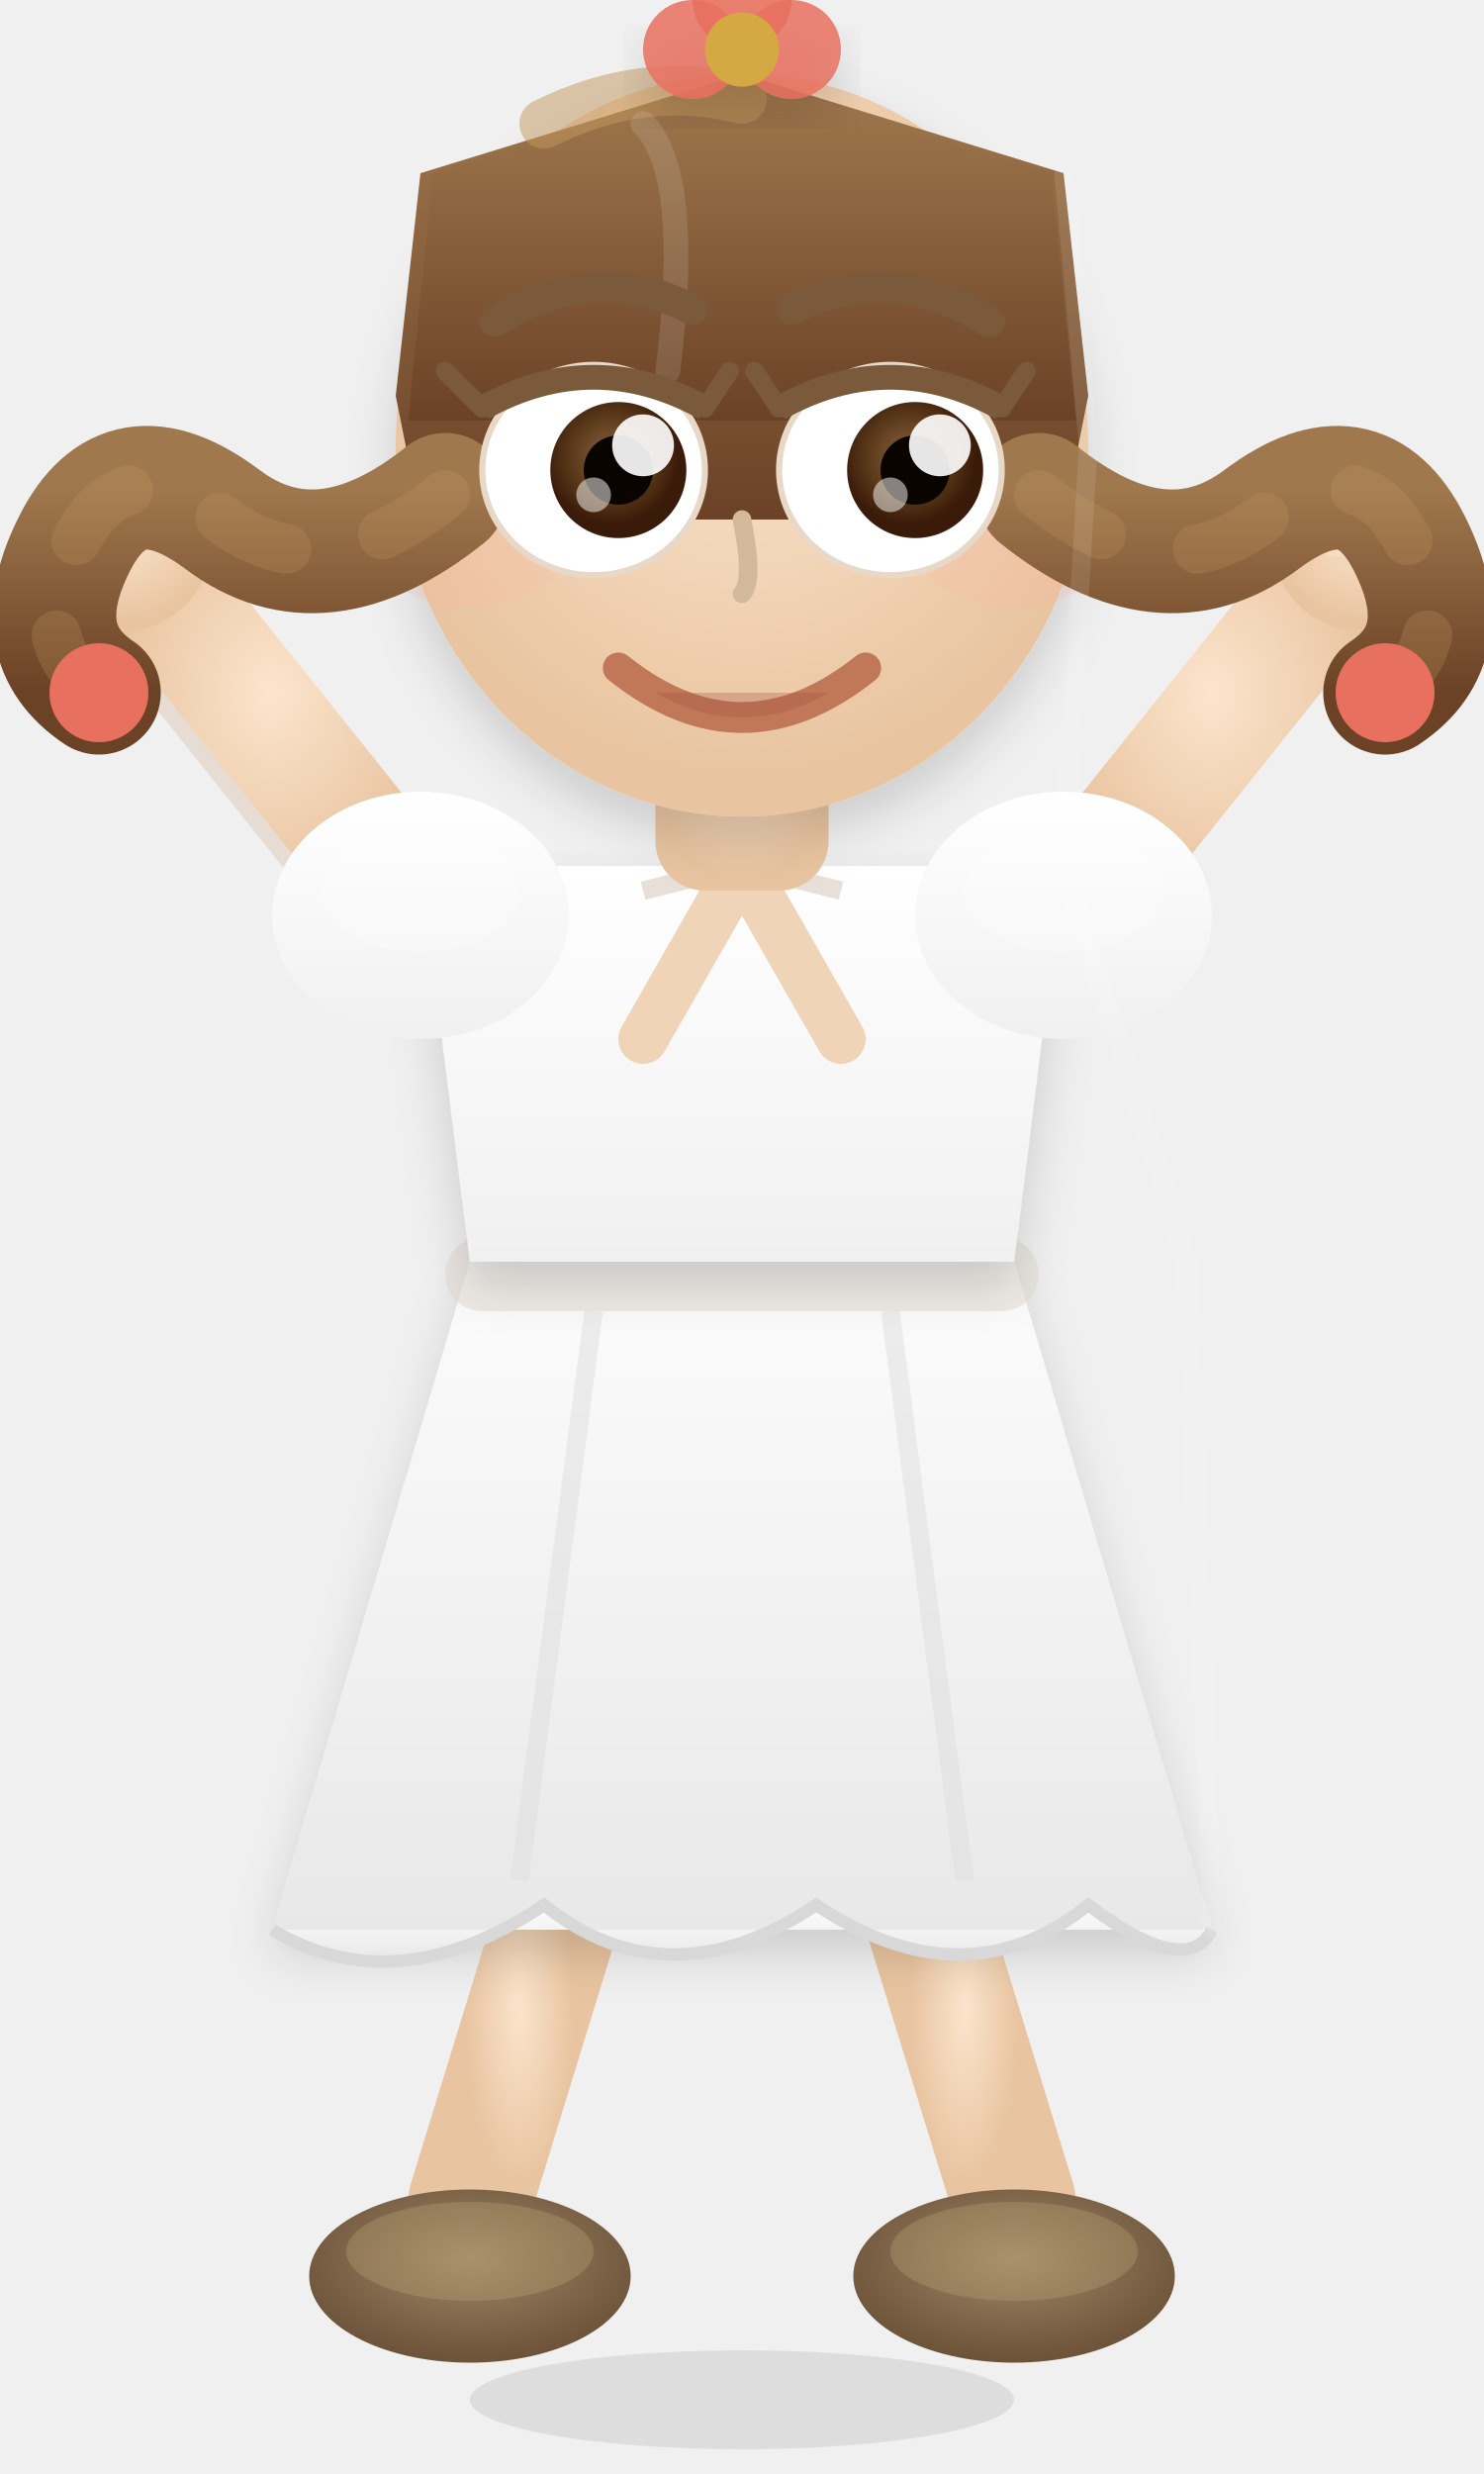
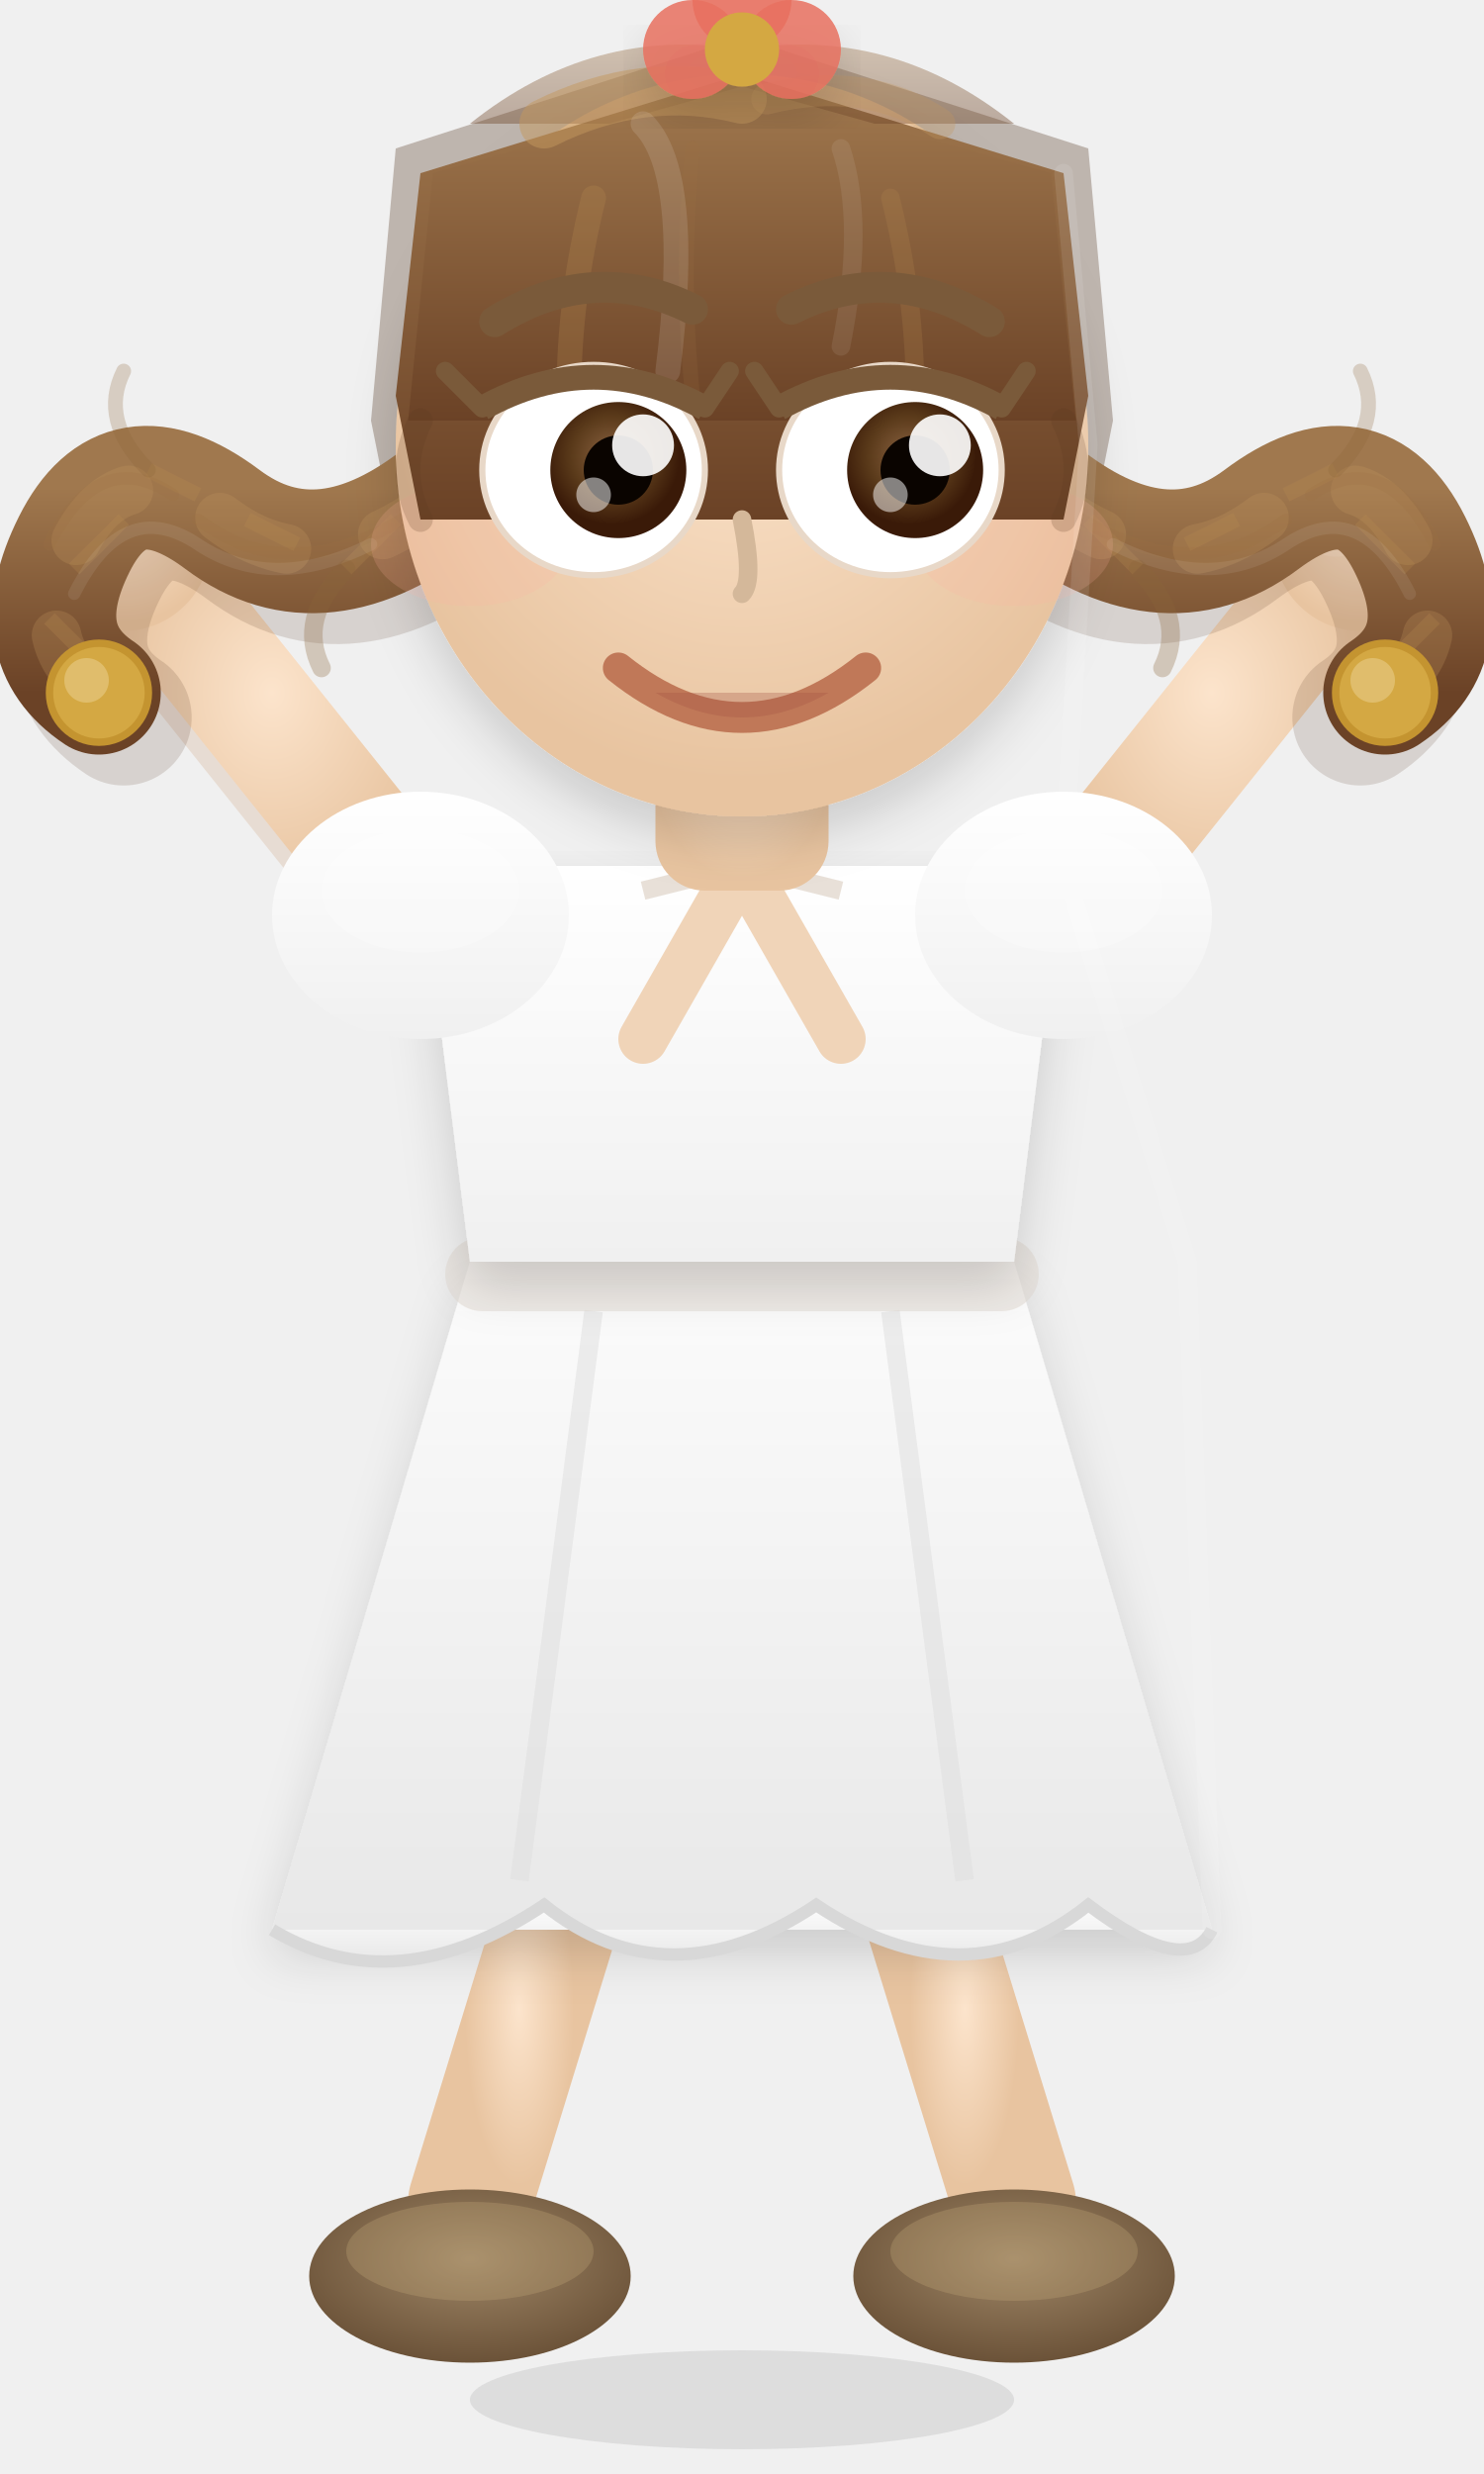
<svg xmlns="http://www.w3.org/2000/svg" viewBox="0 0 120 200">
  <defs>
    <radialGradient id="skin" cx="50%" cy="40%" r="55%">
      <stop offset="0%" stop-color="#fce4cc" />
      <stop offset="100%" stop-color="#e8c4a0" />
    </radialGradient>
    <linearGradient id="hair" x1="0" y1="0" x2="0" y2="1">
      <stop offset="0%" stop-color="#a0784e" />
      <stop offset="100%" stop-color="#6b4226" />
    </linearGradient>
    <radialGradient id="iris" cx="45%" cy="40%" r="50%">
      <stop offset="0%" stop-color="#8b6342" />
      <stop offset="60%" stop-color="#5a3a1a" />
      <stop offset="100%" stop-color="#3a1a08" />
    </radialGradient>
    <linearGradient id="dress" x1="0" y1="0" x2="0" y2="1">
      <stop offset="0%" stop-color="#fcfcfc" />
      <stop offset="100%" stop-color="#e8e8e8" />
    </linearGradient>
    <linearGradient id="blouse" x1="0" y1="0" x2="0" y2="1">
      <stop offset="0%" stop-color="#ffffff" />
      <stop offset="100%" stop-color="#f0f0f0" />
    </linearGradient>
    <radialGradient id="shoe" cx="50%" cy="40%" r="60%">
      <stop offset="0%" stop-color="#a08868" />
      <stop offset="100%" stop-color="#6b5238" />
    </radialGradient>
    <filter id="shadow" x="-10%" y="-10%" width="120%" height="130%">
      <feDropShadow dx="0" dy="2" stdDeviation="2" flood-color="#000" flood-opacity="0.15" />
    </filter>
  </defs>
  <ellipse cx="60" cy="194" rx="22" ry="4" fill="#000" opacity="0.08" />
  <line x1="46" y1="152" x2="38" y2="178" stroke="url(#skin)" stroke-width="10" stroke-linecap="round" />
  <line x1="74" y1="152" x2="82" y2="178" stroke="url(#skin)" stroke-width="10" stroke-linecap="round" />
  <ellipse cx="38" cy="184" rx="13" ry="7" fill="url(#shoe)" />
  <ellipse cx="38" cy="182" rx="10" ry="4" fill="#c4a878" opacity="0.3" />
  <ellipse cx="82" cy="184" rx="13" ry="7" fill="url(#shoe)" />
  <ellipse cx="82" cy="182" rx="10" ry="4" fill="#c4a878" opacity="0.3" />
  <polygon points="22,156 38,102 82,102 98,156" fill="url(#dress)" filter="url(#shadow)" />
  <path d="M22,156 Q32,162 44,154 Q54,162 66,154 Q78,162 88,154 Q96,160 98,156" fill="url(#dress)" stroke="#d8d8d8" stroke-width="1" />
  <line x1="48" y1="106" x2="42" y2="152" stroke="#ddd" stroke-width="1.5" opacity="0.5" />
  <line x1="72" y1="106" x2="78" y2="152" stroke="#ddd" stroke-width="1.5" opacity="0.5" />
  <rect x="36" y="100" width="48" height="6" rx="3" fill="#e0d8d0" opacity="0.5" />
  <polygon points="38,102 34,70 86,70 82,102" fill="url(#blouse)" filter="url(#shadow)" />
  <path d="M60,70 L52,84" stroke="#f0d4b8" stroke-width="4" fill="none" stroke-linecap="round" />
  <path d="M60,70 L68,84" stroke="#f0d4b8" stroke-width="4" fill="none" stroke-linecap="round" />
  <path d="M52,72 L60,70 L68,72" stroke="#e8e0d8" stroke-width="1.5" fill="none" />
  <line x1="34" y1="76" x2="10" y2="46" stroke="#d4b090" stroke-width="10" stroke-linecap="round" opacity="0.3" />
  <line x1="34" y1="74" x2="10" y2="44" stroke="url(#skin)" stroke-width="10" stroke-linecap="round" />
  <circle cx="10" cy="44" r="7" fill="url(#skin)" />
  <circle cx="8" cy="42" r="3" fill="#fce4cc" opacity="0.4" />
  <line x1="86" y1="74" x2="110" y2="44" stroke="url(#skin)" stroke-width="10" stroke-linecap="round" />
  <circle cx="110" cy="44" r="7" fill="url(#skin)" />
  <circle cx="108" cy="42" r="3" fill="#fce4cc" opacity="0.4" />
  <ellipse cx="34" cy="74" rx="12" ry="10" fill="url(#blouse)" />
  <ellipse cx="34" cy="72" rx="8" ry="5" fill="white" opacity="0.2" />
  <ellipse cx="86" cy="74" rx="12" ry="10" fill="url(#blouse)" />
  <ellipse cx="86" cy="72" rx="8" ry="5" fill="white" opacity="0.2" />
  <rect x="53" y="52" width="14" height="20" fill="url(#skin)" rx="4" />
+   <path d="M30,34 L32,12 L60,3 L88,12 L90,34 L88,44 L32,44 Z" fill="#4a2a14" opacity="0.3" />
+   <path d="M38,42 Q28,50 20,44 Q12,38 8,46 Q4,54 10,58" stroke="#4a2a14" stroke-width="11" fill="none" stroke-linecap="round" opacity="0.15" />
+   <path d="M36,40 Q26,48 18,42 Q10,36 6,44 Q2,52 8,56" stroke="url(#hair)" stroke-width="10" fill="none" stroke-linecap="round" />
+   <path d="M36,40 Q26,48 18,42 Q10,36 6,44 Q2,52 8,56" stroke="#c4985e" stroke-width="4" fill="none" stroke-linecap="round" opacity="0.25" stroke-dasharray="6 8" />
+   <path d="M32,42 L28,46" stroke="#b88a50" stroke-width="1.2" fill="none" opacity="0.25" />
+   <path d="M24,44 L20,42" stroke="#b88a50" stroke-width="1.2" fill="none" opacity="0.25" />
+   <path d="M16,40 L12,38" stroke="#b88a50" stroke-width="1.2" fill="none" opacity="0.25" />
+   <path d="M10,42 L6,46" stroke="#b88a50" stroke-width="1.2" fill="none" opacity="0.25" />
+   <path d="M4,50 L8,54" stroke="#b88a50" stroke-width="1.2" fill="none" opacity="0.25" />
+   <path d="M34,41 Q24,48 16,42" stroke="#9a7040" stroke-width="1" fill="none" stroke-linecap="round" opacity="0.2" />
+   <path d="M14,40 Q8,36 4,44" stroke="#9a7040" stroke-width="1" fill="none" stroke-linecap="round" opacity="0.2" />
+   <path d="M30,44 Q22,48 16,44 Q10,40 6,48" stroke="white" stroke-width="1" fill="none" stroke-linecap="round" opacity="0.08" />
+   <path d="M28,46 Q24,50 26,54" stroke="#8a6438" stroke-width="1.5" fill="none" stroke-linecap="round" opacity="0.3" />
+   <path d="M12,38 Q8,34 10,30" stroke="#8a6438" stroke-width="1.2" fill="none" stroke-linecap="round" opacity="0.25" />
+   <path d="M82,42 Q92,50 100,44 Q108,38 112,46 Q116,54 110,58" stroke="#4a2a14" stroke-width="11" fill="none" stroke-linecap="round" opacity="0.15" />
+   <path d="M84,40 Q94,48 102,42 Q110,36 114,44 Q118,52 112,56" stroke="url(#hair)" stroke-width="10" fill="none" stroke-linecap="round" />
+   <path d="M84,40 Q94,48 102,42 Q110,36 114,44 Q118,52 112,56" stroke="#c4985e" stroke-width="4" fill="none" stroke-linecap="round" opacity="0.25" stroke-dasharray="6 8" />
+   <path d="M88,42 L92,46" stroke="#b88a50" stroke-width="1.2" fill="none" opacity="0.25" />
+   <path d="M96,44 L100,42" stroke="#b88a50" stroke-width="1.2" fill="none" opacity="0.25" />
+   <path d="M104,40 L108,38" stroke="#b88a50" stroke-width="1.2" fill="none" opacity="0.25" />
+   <path d="M110,42 L114,46" stroke="#b88a50" stroke-width="1.2" fill="none" opacity="0.25" />
+   <path d="M116,50 L112,54" stroke="#b88a50" stroke-width="1.2" fill="none" opacity="0.25" />
+   <path d="M86,41 Q96,48 104,42" stroke="#9a7040" stroke-width="1" fill="none" stroke-linecap="round" opacity="0.2" />
+   <path d="M106,40 Q112,36 116,44" stroke="#9a7040" stroke-width="1" fill="none" stroke-linecap="round" opacity="0.2" />
+   <path d="M90,44 Q98,48 104,44 Q110,40 114,48" stroke="white" stroke-width="1" fill="none" stroke-linecap="round" opacity="0.08" />
+   <path d="M92,46 Q96,50 94,54" stroke="#8a6438" stroke-width="1.5" fill="none" stroke-linecap="round" opacity="0.3" />
+   <path d="M108,38 Q112,34 110,30" stroke="#8a6438" stroke-width="1.2" fill="none" stroke-linecap="round" opacity="0.25" />
+   <circle cx="8" cy="56" r="4" fill="#d4a843" />
+   <circle cx="8" cy="56" r="4" fill="none" stroke="#c49430" stroke-width="0.6" />
+   <circle cx="7" cy="55" r="1.8" fill="#f5e6b8" opacity="0.35" />
+   <circle cx="112" cy="56" r="4" fill="#d4a843" />
+   <circle cx="112" cy="56" r="4" fill="none" stroke="#c49430" stroke-width="0.6" />
+   <circle cx="111" cy="55" r="1.8" fill="#f5e6b8" opacity="0.35" />
  <ellipse cx="60" cy="36" rx="28" ry="30" fill="url(#skin)" filter="url(#shadow)" />
  <ellipse cx="38" cy="44" rx="8" ry="5" fill="#ffb0a0" opacity="0.18" />
  <ellipse cx="82" cy="44" rx="8" ry="5" fill="#ffb0a0" opacity="0.18" />
  <ellipse cx="58" cy="20" rx="14" ry="8" fill="white" opacity="0.08" />
  <path d="M32,32 L34,14 L60,6 L86,14 L88,32 L86,42 L34,42 Z" fill="url(#hair)" />
+   <path d="M38,10 Q48,2 60,4 Q72,2 82,10" fill="url(#hair)" opacity="0.4" />
  <path d="M33,34 L35,14 L60,7 L85,14 L87,34" fill="url(#hair)" />
-   <path d="M36,40 Q26,48 18,42 Q10,36 6,44 Q2,52 8,56" stroke="url(#hair)" stroke-width="10" fill="none" stroke-linecap="round" />
-   <path d="M36,40 Q26,48 18,42 Q10,36 6,44 Q2,52 8,56" stroke="#c4985e" stroke-width="4" fill="none" stroke-linecap="round" opacity="0.25" stroke-dasharray="6 8" />
-   <path d="M84,40 Q94,48 102,42 Q110,36 114,44 Q118,52 112,56" stroke="url(#hair)" stroke-width="10" fill="none" stroke-linecap="round" />
-   <path d="M84,40 Q94,48 102,42 Q110,36 114,44 Q118,52 112,56" stroke="#c4985e" stroke-width="4" fill="none" stroke-linecap="round" opacity="0.25" stroke-dasharray="6 8" />
-   <circle cx="8" cy="56" r="4" fill="#e8705e" />
-   <circle cx="112" cy="56" r="4" fill="#e8705e" />
+   <path d="M34,34 Q32,38 34,42" stroke="#5a3820" stroke-width="2" fill="none" stroke-linecap="round" opacity="0.2" />
+   <path d="M86,34 Q88,38 86,42" stroke="#5a3820" stroke-width="2" fill="none" stroke-linecap="round" opacity="0.2" />
+   <path d="M48,16 Q46,24 46,32" stroke="#b88a50" stroke-width="2" fill="none" stroke-linecap="round" opacity="0.25" />
+   <path d="M72,16 Q74,24 74,32" stroke="#b88a50" stroke-width="1.5" fill="none" stroke-linecap="round" opacity="0.2" />
+   <path d="M56,12 Q55,22 56,32" stroke="#9a7040" stroke-width="1.2" fill="none" stroke-linecap="round" opacity="0.18" />
  <path d="M44,10 Q52,6 60,8" stroke="#c4985e" stroke-width="4" fill="none" stroke-linecap="round" opacity="0.5" />
+   <path d="M62,8 Q70,6 76,10" stroke="#c4985e" stroke-width="2.5" fill="none" stroke-linecap="round" opacity="0.3" />
  <path d="M52,10 Q56,14 54,30" stroke="white" stroke-width="2" fill="none" stroke-linecap="round" opacity="0.12" />
+   <path d="M68,12 Q70,18 68,28" stroke="white" stroke-width="1.5" fill="none" stroke-linecap="round" opacity="0.08" />
  <ellipse cx="48" cy="38" rx="9" ry="8.5" fill="white" stroke="#e8d8c8" stroke-width="0.5" />
  <ellipse cx="72" cy="38" rx="9" ry="8.5" fill="white" stroke="#e8d8c8" stroke-width="0.5" />
  <circle cx="50" cy="38" r="5.5" fill="url(#iris)" />
  <circle cx="74" cy="38" r="5.5" fill="url(#iris)" />
  <circle cx="50" cy="38" r="2.8" fill="#0a0400" />
  <circle cx="74" cy="38" r="2.8" fill="#0a0400" />
  <circle cx="52" cy="36" r="2.5" fill="white" opacity="0.9" />
  <circle cx="76" cy="36" r="2.5" fill="white" opacity="0.9" />
  <circle cx="48" cy="40" r="1.4" fill="white" opacity="0.5" />
  <circle cx="72" cy="40" r="1.4" fill="white" opacity="0.5" />
  <path d="M39,33 Q48,28 57,33" stroke="#7a5a3a" stroke-width="2" fill="none" />
  <path d="M63,33 Q72,28 81,33" stroke="#7a5a3a" stroke-width="2" fill="none" />
  <path d="M39,33 L36,30" stroke="#7a5a3a" stroke-width="1.5" stroke-linecap="round" />
  <path d="M57,33 L59,30" stroke="#7a5a3a" stroke-width="1.5" stroke-linecap="round" />
  <path d="M63,33 L61,30" stroke="#7a5a3a" stroke-width="1.5" stroke-linecap="round" />
  <path d="M81,33 L83,30" stroke="#7a5a3a" stroke-width="1.5" stroke-linecap="round" />
  <path d="M40,26 Q48,21 56,25" stroke="#7a5a3a" stroke-width="2.5" fill="none" stroke-linecap="round" />
  <path d="M64,25 Q72,21 80,26" stroke="#7a5a3a" stroke-width="2.5" fill="none" stroke-linecap="round" />
  <path d="M60,42 Q61,47 60,48" stroke="#d4b89a" stroke-width="1.5" fill="none" stroke-linecap="round" />
  <path d="M50,54 Q60,62 70,54" stroke="#c07858" stroke-width="2.5" fill="none" stroke-linecap="round" />
  <path d="M53,56 Q60,60 67,56" fill="#a05040" opacity="0.3" />
  <g transform="translate(60,4)" filter="url(#shadow)">
    <circle cx="0" cy="-4" r="4" fill="#e8705e" opacity="0.9" />
    <circle cx="-4" cy="0" r="4" fill="#e8705e" opacity="0.85" />
    <circle cx="4" cy="0" r="4" fill="#e8705e" opacity="0.85" />
    <circle cx="0" cy="0" r="3" fill="#d4a843" />
  </g>
  <path d="M86,14 L88,36 L86,70 L96,102 L98,156" stroke="white" stroke-width="1.5" fill="none" opacity="0.1" stroke-linecap="round" />
</svg>
